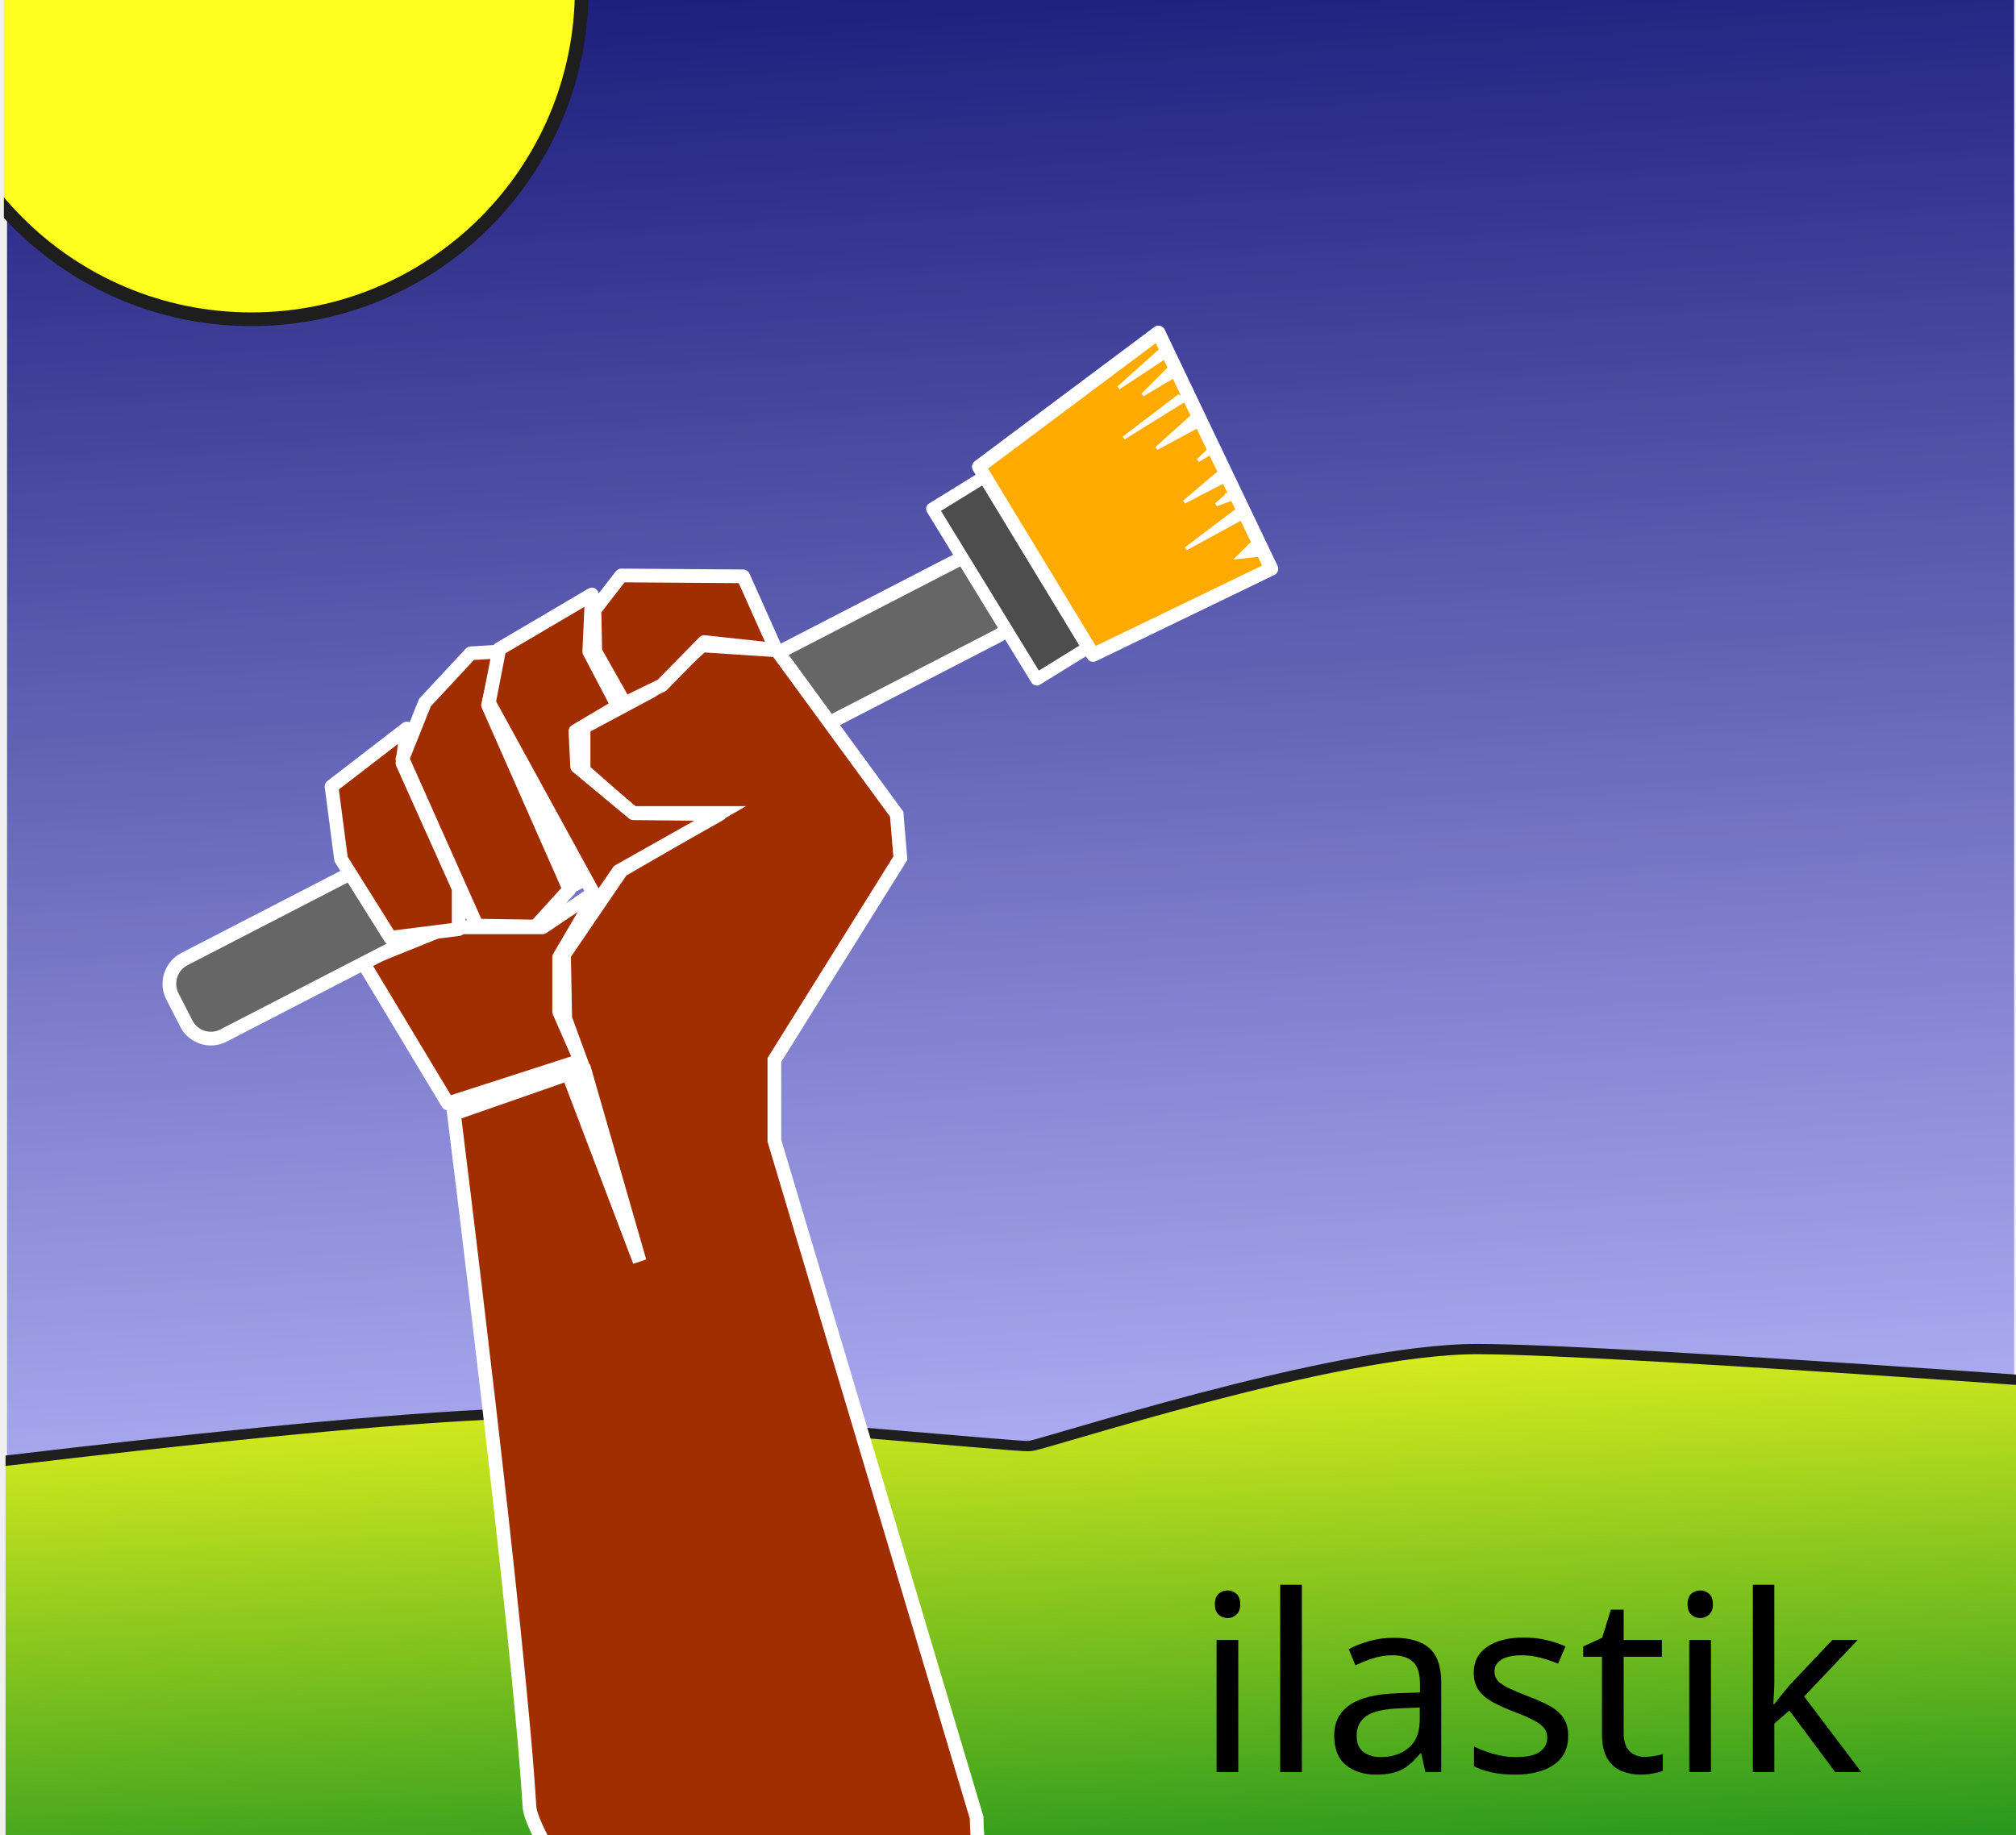
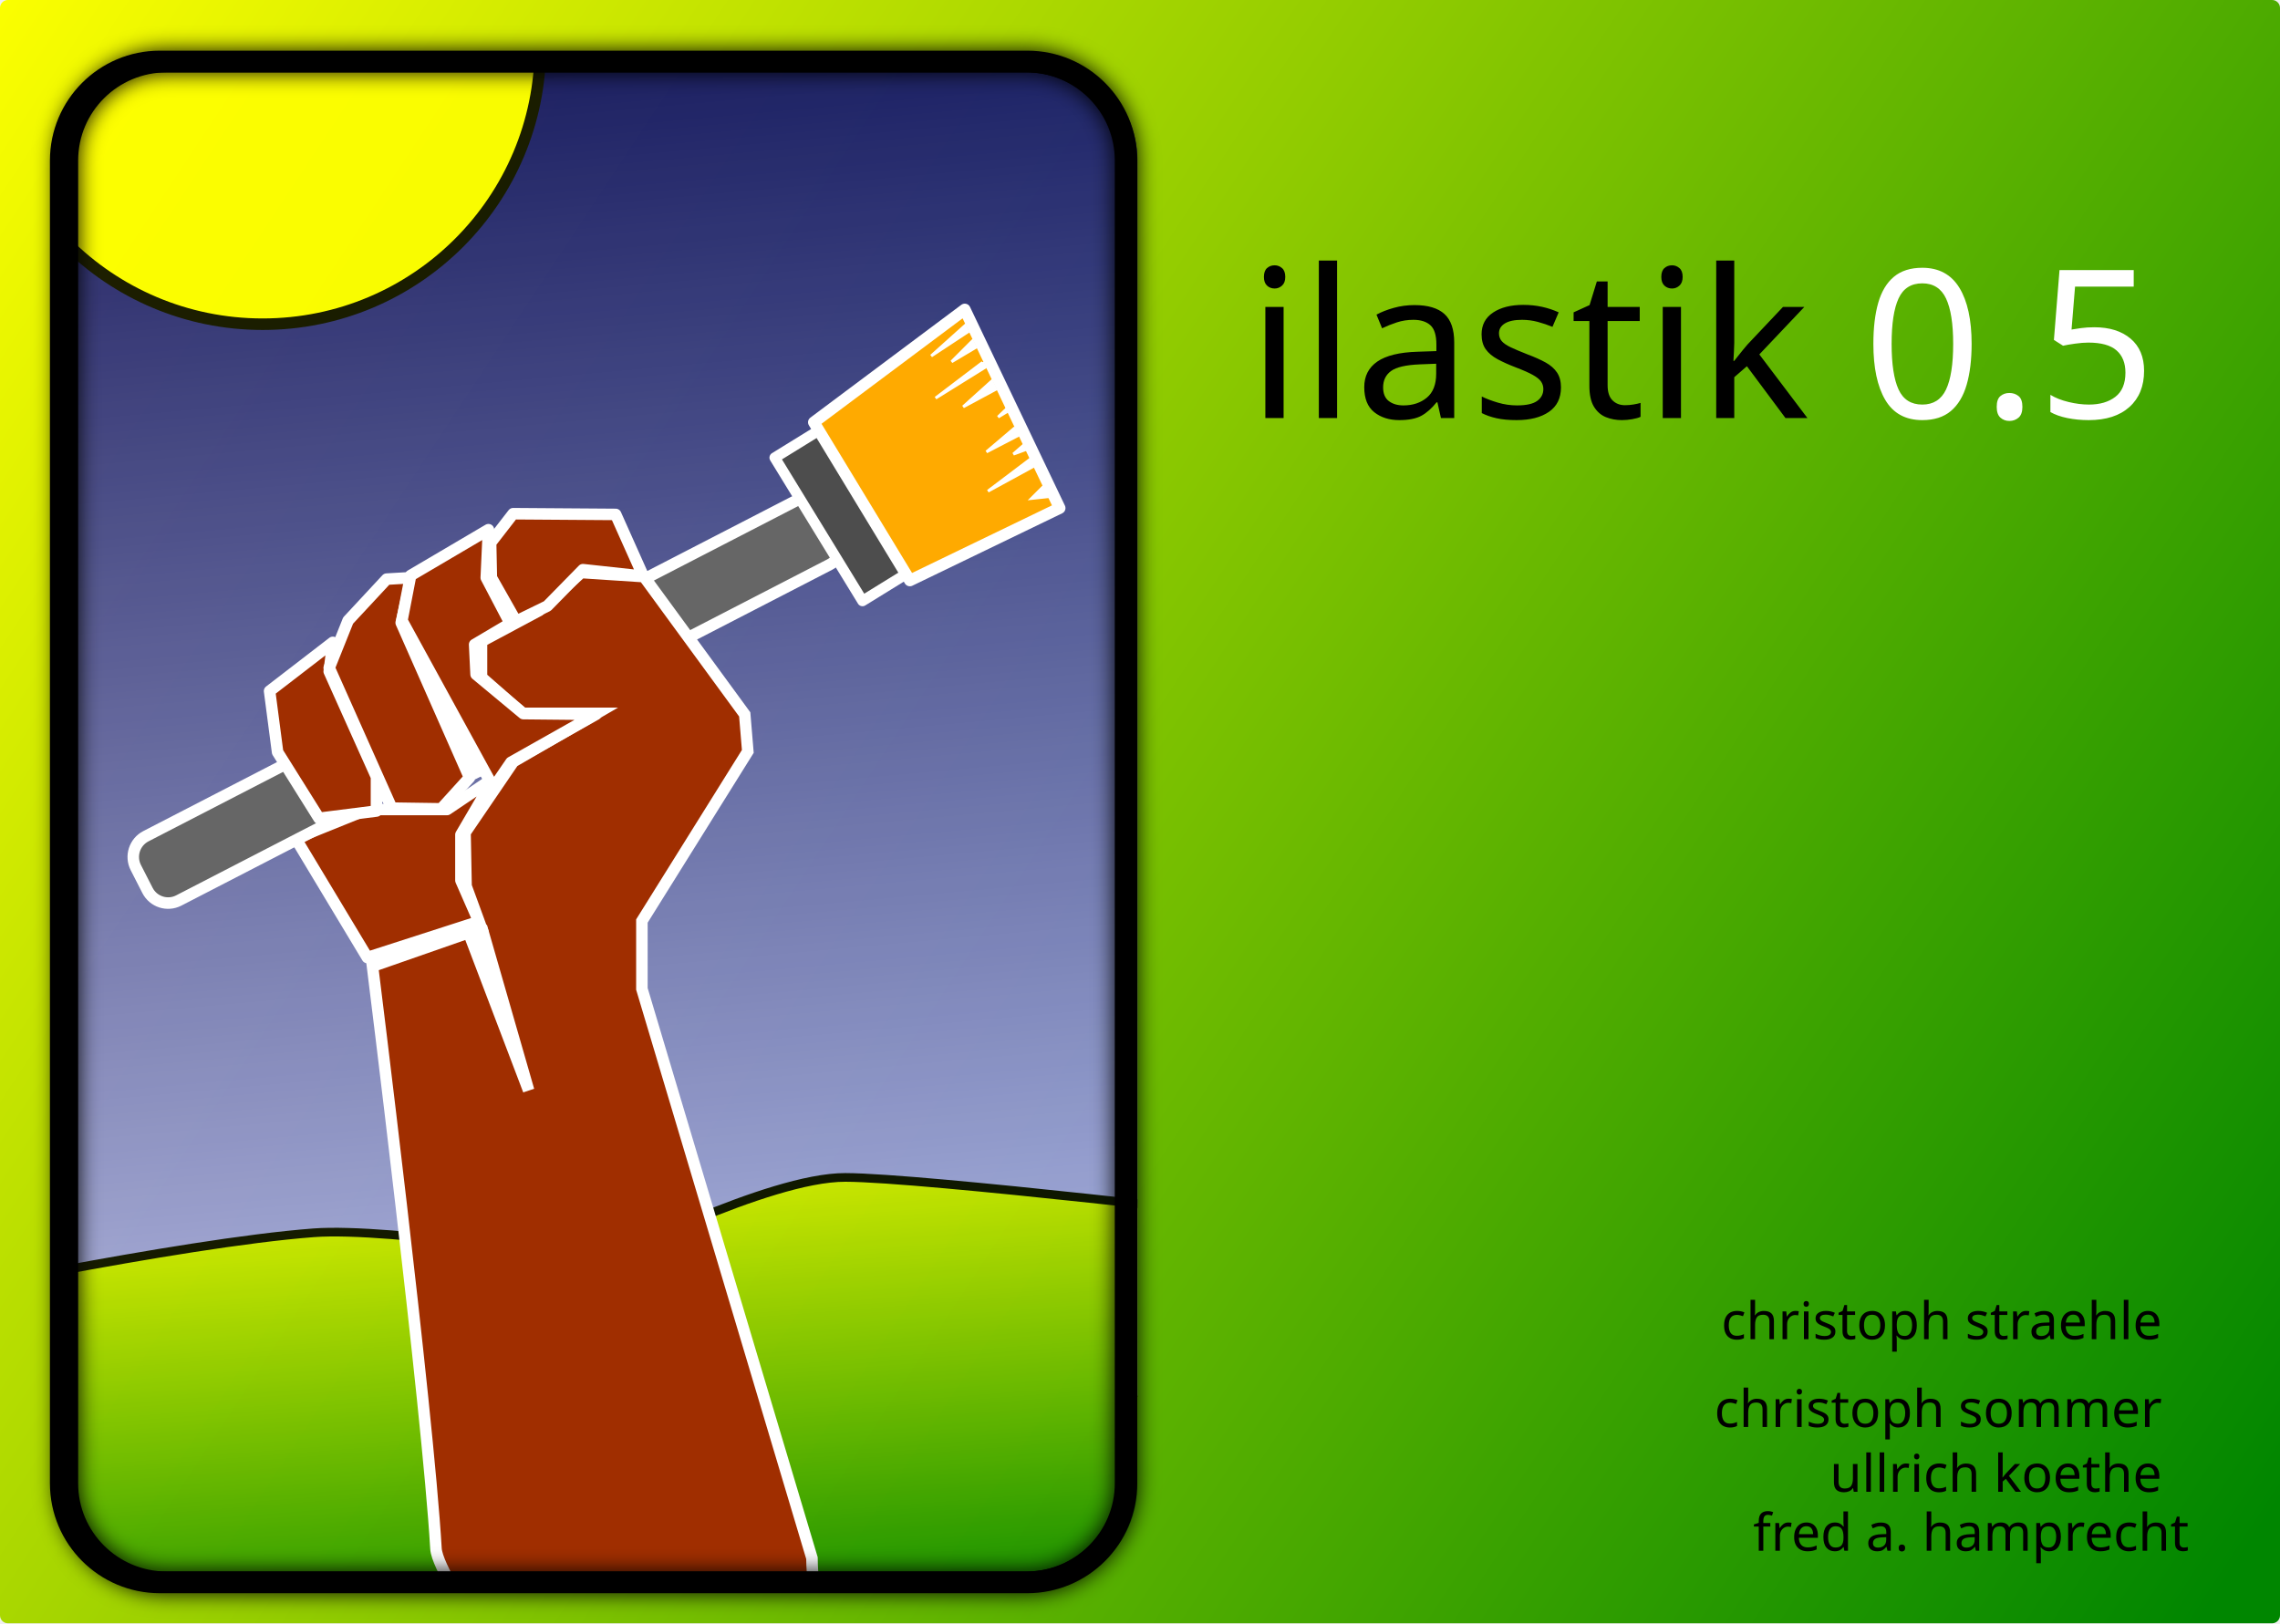
- <svg xmlns="http://www.w3.org/2000/svg" xmlns:xlink="http://www.w3.org/1999/xlink" width="1177.38" height="1071.61" id="svg10419" version="1.0" style="enable-background:new">
+ <svg xmlns="http://www.w3.org/2000/svg" xmlns:xlink="http://www.w3.org/1999/xlink" width="1583.839" height="1127.839" id="svg10419" version="1.0" style="enable-background:new">
  <defs id="defs10421">
-     <pattern xlink:href="#pattern3681" id="pattern4405" patternTransform="translate(-231.01,-186.4222)" />
    <linearGradient id="linearGradient12217">
      <stop id="stop12219" offset="0" style="stop-color:#00006d;stop-opacity:1;" />
      <stop id="stop12221" offset="1" style="stop-color:#b2b2ff;stop-opacity:1;" />
    </linearGradient>
    <linearGradient id="linearGradient12193">
      <stop style="stop-color:#fdff00;stop-opacity:1;" offset="0" id="stop12195" />
      <stop style="stop-color:#008600;stop-opacity:1;" offset="1" id="stop12197" />
    </linearGradient>
    <linearGradient id="linearGradient12185">
      <stop style="stop-color:#00006d;stop-opacity:1;" offset="0" id="stop12187" />
      <stop style="stop-color:#b2b2ff;stop-opacity:1;" offset="1" id="stop12189" />
    </linearGradient>
    <linearGradient id="linearGradient11083">
      <stop style="stop-color:#ff0909;stop-opacity:0.498;" offset="0" id="stop11089" />
      <stop id="stop11091" offset="1" style="stop-color:#feff04;stop-opacity:0.247;" />
    </linearGradient>
    <linearGradient xlink:href="#linearGradient12193" id="linearGradient12199" x1="605.58" y1="24.31" x2="697.517" y2="683.144" gradientUnits="userSpaceOnUse" gradientTransform="matrix(1.001956,0,0,0.5665961,-322.509,711.8949)" />
    <linearGradient xlink:href="#linearGradient12185" id="linearGradient12213" x1="294.465" y1="-22.44" x2="360.114" y2="802.344" gradientUnits="userSpaceOnUse" gradientTransform="matrix(0.9999199,0,0,1.141745,0.03019363,5.505979)" />
    <clipPath clipPathUnits="userSpaceOnUse" id="clipPath12378">
      <rect style="opacity:0.875;fill:none;stroke:#000000;stroke-width:15;stroke-linecap:butt;stroke-linejoin:round;stroke-miterlimit:4;stroke-opacity:1;stroke-dasharray:none;stroke-dashoffset:0;marker:none;visibility:visible;display:inline;overflow:visible;enable-background:accumulate" id="rect12380" width="745.714" height="1057.143" x="828.917" y="-155.467" ry="68.571" />
    </clipPath>
    <clipPath clipPathUnits="userSpaceOnUse" id="clipPath12643">
      <path style="fill:none;stroke:#fffffb;stroke-width:2;stroke-linecap:butt;stroke-linejoin:round;stroke-miterlimit:4;stroke-opacity:1;stroke-dasharray:none;stroke-dashoffset:0;marker:none;visibility:visible;display:inline;overflow:visible;enable-background:accumulate" d="m 671.781,-13.438 c -202.996,1.772 -406.017,-1.595 -609,2.062 -40.98,9.239 -67.875,54.528 -59.375,95.25 0.146,302.719 -1.188,605.442 0.969,908.156 7.353,41.658 52.755,71.047 93.75,62.531 198.082,-0.9 396.189,2.24 594.25,-1.812 40.678,-9.833 67.093,-55.412 58.312,-95.844 -0.382,-302.541 1.441,-605.089 -1.094,-907.625 -5.913,-36.277 -41.499,-63.781 -77.812,-62.719 z" id="path12645" />
    </clipPath>
    <clipPath clipPathUnits="userSpaceOnUse" id="clipPath12647">
      <path style="fill:none;stroke:#fffffb;stroke-width:2;stroke-linecap:butt;stroke-linejoin:round;stroke-miterlimit:4;stroke-opacity:1;stroke-dasharray:none;stroke-dashoffset:0;marker:none;visibility:visible;display:inline;overflow:visible;enable-background:accumulate" d="m 1502.127,-166.981 c -202.996,1.772 -406.017,-1.595 -609,2.062 -40.98,9.239 -67.875,54.528 -59.375,95.25 0.146,302.719 -1.188,605.442 0.969,908.156 7.353,41.658 52.755,71.047 93.75,62.531 198.082,-0.9 396.189,2.24 594.25,-1.812 40.678,-9.833 67.093,-55.412 58.312,-95.844 -0.382,-302.541 1.441,-605.089 -1.094,-907.625 -5.913,-36.277 -41.499,-63.781 -77.812,-62.719 z" id="path12649" />
    </clipPath>
    <clipPath clipPathUnits="userSpaceOnUse" id="clipPath12651">
      <path style="fill:none;stroke:#fffffb;stroke-width:2;stroke-linecap:butt;stroke-linejoin:round;stroke-miterlimit:4;stroke-opacity:1;stroke-dasharray:none;stroke-dashoffset:0;marker:none;visibility:visible;display:inline;overflow:visible;enable-background:accumulate" d="m 671.781,-13.438 c -202.996,1.772 -406.017,-1.595 -609,2.062 -40.98,9.239 -67.875,54.528 -59.375,95.25 0.146,302.719 -1.188,605.442 0.969,908.156 7.353,41.658 52.755,71.047 93.75,62.531 198.082,-0.9 396.189,2.24 594.25,-1.812 40.678,-9.833 67.093,-55.412 58.312,-95.844 -0.382,-302.541 1.441,-605.089 -1.094,-907.625 -5.913,-36.277 -41.499,-63.781 -77.812,-62.719 z" id="path12653" />
    </clipPath>
    <linearGradient xlink:href="#linearGradient12193" id="linearGradient12935" gradientUnits="userSpaceOnUse" gradientTransform="matrix(1.001956,0,0,0.5665961,-322.509,711.8949)" x1="605.58" y1="24.31" x2="697.517" y2="683.144" />
-     <linearGradient xlink:href="#linearGradient12185" id="linearGradient12938" gradientUnits="userSpaceOnUse" gradientTransform="matrix(1.550675,0,0,1.141425,0.1744833,31.63207)" x1="294.465" y1="-22.44" x2="360.114" y2="802.344" />
+     <linearGradient xlink:href="#linearGradient12185" id="linearGradient12938" gradientUnits="userSpaceOnUse" gradientTransform="matrix(0.9999199,0,0,1.141745,0.03019363,5.505979)" x1="294.465" y1="-22.44" x2="360.114" y2="802.344" />
    <clipPath clipPathUnits="userSpaceOnUse" id="clipPath12943">
      <rect style="fill:none;stroke:#ffffff;stroke-width:0.995;stroke-linecap:butt;stroke-linejoin:round;stroke-miterlimit:4;stroke-opacity:1;stroke-dasharray:none;stroke-dashoffset:0;marker:none;visibility:visible;display:inline;overflow:visible;enable-background:accumulate" id="rect12945" width="746.452" height="1066.039" x="4.515" y="-12.395" ry="73.542" rx="79.147" />
    </clipPath>
    <clipPath clipPathUnits="userSpaceOnUse" id="clipPath12947">
      <rect style="fill:none;stroke:#ffffff;stroke-width:1;stroke-linecap:butt;stroke-linejoin:round;stroke-miterlimit:4;stroke-opacity:1;stroke-dasharray:none;stroke-dashoffset:0;marker:none;visibility:visible;display:inline;overflow:visible;enable-background:accumulate" id="rect12949" width="752.218" height="1069.029" x="742.949" y="-12.374" ry="73.748" rx="79.759" />
+     </clipPath>
+     <clipPath clipPathUnits="userSpaceOnUse" id="clipPath12951">
+       <rect style="fill:none;stroke:#ffffff;stroke-width:0.686;stroke-linecap:butt;stroke-linejoin:round;stroke-miterlimit:4;stroke-opacity:1;stroke-dasharray:none;stroke-dashoffset:0;marker:none;visibility:visible;display:inline;overflow:visible;enable-background:accumulate" id="rect12953" width="515.919" height="733.208" x="-140.549" y="76.991" ry="50.581" rx="54.704" />
+     </clipPath>
+     <clipPath clipPathUnits="userSpaceOnUse" id="clipPath12955">
+       <rect style="fill:none;stroke:#ffffff;stroke-width:1;stroke-linecap:butt;stroke-linejoin:round;stroke-miterlimit:4;stroke-opacity:1;stroke-dasharray:none;stroke-dashoffset:0;marker:none;visibility:visible;display:inline;overflow:visible;enable-background:accumulate" id="rect12957" width="752.218" height="1069.029" x="-0.523" y="-12.374" ry="73.748" rx="79.759" />
+     </clipPath>
+     <clipPath clipPathUnits="userSpaceOnUse" id="clipPath12959">
+       <rect style="fill:none;stroke:#ffffff;stroke-width:1;stroke-linecap:butt;stroke-linejoin:round;stroke-miterlimit:4;stroke-opacity:1;stroke-dasharray:none;stroke-dashoffset:0;marker:none;visibility:visible;display:inline;overflow:visible;enable-background:accumulate" id="rect12961" width="752.218" height="1069.029" x="-0.523" y="-12.374" ry="73.748" rx="79.759" />
    </clipPath>
    <filter id="filter13109" color-interpolation-filters="sRGB">
      <feGaussianBlur stdDeviation="7.25" id="feGaussianBlur13111" />
    </filter>
    <clipPath clipPathUnits="userSpaceOnUse" id="clipPath3270">
      <rect style="fill:#ffaa00;fill-opacity:1;fill-rule:evenodd;stroke:#000000;stroke-width:1;stroke-linecap:butt;stroke-linejoin:round;stroke-miterlimit:4;stroke-opacity:1;stroke-dasharray:none;stroke-dashoffset:0;marker:none;visibility:visible;display:inline;overflow:visible;enable-background:accumulate" id="rect3272" width="1084.526" height="904.526" x="932.214" y="210.915" ry="452.263" rx="0" />
    </clipPath>
-     <pattern patternUnits="userSpaceOnUse" width="1572.443" height="1534.099" patternTransform="translate(-231.01,-204.4222)" id="pattern3681">
-       <rect clip-path="none" transform="matrix(0.8572546,-0.5148927,0.5148927,0.8572546,0,0)" y="524.376" x="-314.956" height="1076" width="1188" id="rect2907" style="fill:#ff0000;fill-opacity:1;stroke:none" />
-     </pattern>
-     <clipPath clipPathUnits="userSpaceOnUse" id="clipPath2890">
-       <rect y="13.758" x="-0.684" height="1068.728" width="1166.539" id="rect2892" style="fill:none;stroke:#ffffff;stroke-width:1.245;stroke-linecap:butt;stroke-linejoin:round;stroke-miterlimit:4;stroke-opacity:1;stroke-dasharray:none;stroke-dashoffset:0;marker:none;visibility:visible;display:inline;overflow:visible;enable-background:accumulate" />
-     </clipPath>
-     <clipPath clipPathUnits="userSpaceOnUse" id="clipPath2895">
-       <rect y="-12.374" x="-0.523" height="1069.029" width="752.218" id="rect2897" style="fill:none;stroke:#ffffff;stroke-width:1;stroke-linecap:butt;stroke-linejoin:round;stroke-miterlimit:4;stroke-opacity:1;stroke-dasharray:none;stroke-dashoffset:0;marker:none;visibility:visible;display:inline;overflow:visible;enable-background:accumulate" />
-     </clipPath>
-     <clipPath clipPathUnits="userSpaceOnUse" id="clipPath2900">
-       <rect y="76.991" x="-140.549" height="733.208" width="515.919" id="rect2902" style="fill:none;stroke:#ffffff;stroke-width:0.686;stroke-linecap:butt;stroke-linejoin:round;stroke-miterlimit:4;stroke-opacity:1;stroke-dasharray:none;stroke-dashoffset:0;marker:none;visibility:visible;display:inline;overflow:visible;enable-background:accumulate" />
-     </clipPath>
+     <linearGradient xlink:href="#linearGradient12193" id="linearGradient3705" x1="-68.534" y1="16.71" x2="1524.534" y2="1068.71" gradientUnits="userSpaceOnUse" />
  </defs>
-   <g id="layer3" style="opacity:0.875;display:inline" transform="translate(6.788423,-15.01592)">
-     <path style="fill:url(#linearGradient12938);fill-opacity:1;fill-rule:evenodd;stroke:#000000;stroke-width:1.33px;stroke-linecap:butt;stroke-linejoin:miter;stroke-opacity:1" d="M -78.146,-0.9 -71.881,935.347 1247.043,946.877 1237.645,-12.43 -78.146,-0.9 z" id="path12201" clip-path="url(#clipPath2890)" transform="matrix(1.004849,0,0,1.006059,-1.996283,0.2593786)" />
-     <path style="fill:url(#linearGradient12935);fill-opacity:1;fill-rule:evenodd;stroke:#000000;stroke-width:6.028;stroke-linecap:butt;stroke-linejoin:miter;stroke-miterlimit:4;stroke-opacity:1;stroke-dasharray:none" d="m 548.755,768.307 c -54.035,-0.098 -164.834,57.842 -167.177,56.925 -2.342,1.373 -148.029,-22.52 -202.076,-18.45 -93.498,7.042 -285.431,48.084 -285.431,48.084 l -62.749,268.997 439.264,3.116 -2.004,43.823 572.869,14.873 6.047,-388.264 c 0,0 -244.709,-29.007 -298.744,-29.105 z" id="path11060" clip-path="url(#clipPath2895)" transform="matrix(1.565001,0,0,0.9947691,-2.721112,38.76554)" />
-     <path style="fill:#ffff00;fill-opacity:1;fill-rule:evenodd;stroke:#000000;stroke-width:5.487;stroke-linecap:butt;stroke-linejoin:round;stroke-miterlimit:4;stroke-opacity:1;stroke-dasharray:none;stroke-dashoffset:0;marker:none;visibility:visible;display:inline;overflow:visible;enable-background:accumulate" id="path12223" d="m 90.914,73.524 a 132.33,132.33 0 1 1 -264.66,0 132.33,132.33 0 1 1 264.66,0 z" transform="matrix(1.458015,0,0,1.458015,200.3993,-98.62818)" clip-path="url(#clipPath2900)" />
+   <g id="layer2" style="display:inline" transform="translate(27.91936,23.2094)">
+     <rect style="fill:url(#linearGradient3705);fill-opacity:1;fill-rule:nonzero;stroke:none" id="rect3659" width="1583.839" height="1127.839" x="-27.919" y="-23.209" ry="5.511" />
+     <text xml:space="preserve" style="font-size:144px;font-style:normal;font-weight:normal;fill:#000000;fill-opacity:1;stroke:none;font-family:Berta_Drug;-inkscape-font-specification:Berta_Drug" x="838.847" y="267.244" id="text3669">
+       <tspan id="tspan3671" x="838.847" y="267.244">ilastik <tspan style="fill:#ffffff" id="tspan2888">0.5</tspan>
+       </tspan>
+     </text>
+     <text xml:space="preserve" style="font-size:36px;font-style:normal;font-weight:normal;text-align:end;text-anchor:end;fill:#000000;fill-opacity:1;stroke:none;font-family:Berta_Drug;-inkscape-font-specification:Berta_Drug" x="1539.466" y="907.244" id="text3681">
+       <tspan id="tspan3683" x="1539.466" y="907.244">christoph straehle</tspan>
+       <tspan x="1539.466" y="952.244" id="tspan3685" dy="16">christoph sommer</tspan>
+       <tspan x="1539.466" y="997.244" id="tspan3687" dy="16">ullrich koethe</tspan>
+       <tspan x="1539.466" y="1042.244" id="tspan3689" dy="12">fred a. hamprecht</tspan>
+     </text>
  </g>
-   <g id="layer1" style="display:inline" transform="translate(6.788423,-15.01592)">
-     <g id="g3254" transform="translate(-1046,-24)" clip-path="url(#clipPath3270)">
+   <g id="layer3" style="opacity:0.875" transform="translate(28.44251,37.74112)">
+     <path style="fill:url(#linearGradient12938);fill-opacity:1;fill-rule:evenodd;stroke:#000000;stroke-width:1.068px;stroke-linecap:butt;stroke-linejoin:miter;stroke-opacity:1" d="M -50.473,-27.035 -46.433,909.475 804.047,921.008 797.987,-38.568 -50.473,-27.035 z" id="path12201" clip-path="url(#clipPath12959)" transform="translate(10,12)" />
+     <path style="fill:url(#linearGradient12935);fill-opacity:1;fill-rule:evenodd;stroke:#000000;stroke-width:6.028;stroke-linecap:butt;stroke-linejoin:miter;stroke-miterlimit:4;stroke-opacity:1;stroke-dasharray:none" d="m 548.755,768.307 c -54.035,-0.098 -164.834,57.842 -167.177,56.925 -2.342,1.373 -148.029,-22.52 -202.076,-18.45 -93.498,7.042 -285.431,48.084 -285.431,48.084 l -62.749,268.997 439.264,3.116 -2.004,43.823 572.869,14.873 6.047,-388.264 c 0,0 -244.709,-29.007 -298.744,-29.105 z" id="path11060" clip-path="url(#clipPath12955)" transform="translate(10,12)" />
+     <path style="fill:#ffff00;fill-opacity:1;fill-rule:evenodd;stroke:#000000;stroke-width:5.487;stroke-linecap:butt;stroke-linejoin:round;stroke-miterlimit:4;stroke-opacity:1;stroke-dasharray:none;stroke-dashoffset:0;marker:none;visibility:visible;display:inline;overflow:visible;enable-background:accumulate" id="path12223" d="m 90.914,73.524 c 0,73.084 -59.246,132.33 -132.33,132.33 -73.084,0 -132.33,-59.246 -132.33,-132.33 0,-73.084 59.246,-132.33 132.33,-132.33 73.084,0 132.33,59.246 132.33,132.33 z" transform="matrix(1.458015,0,0,1.458015,214.3993,-112.6282)" clip-path="url(#clipPath12951)" />
+   </g>
+   <g id="layer1" style="display:inline" transform="translate(28.44251,37.74112)">
+     <g id="g3254" transform="translate(-1074,-56)" clip-path="url(#clipPath3270)">
      <path style="fill:#a02e00;fill-opacity:1;fill-rule:evenodd;stroke:#ffffff;stroke-width:8;stroke-linecap:butt;stroke-linejoin:round;stroke-miterlimit:4;stroke-opacity:1;stroke-dasharray:none;stroke-dashoffset:0;marker:none;visibility:visible;display:inline;overflow:visible;enable-background:accumulate" d="m 1250.972,600.804 49.776,82.735 77.5,-25 -12.5,-28.571 0,-31.786 23.214,-39.643 -32.857,22.143 -55.357,0 -49.776,20.123 z" id="path10998" />
      <rect ry="16.158" transform="matrix(0.8886193,-0.4586456,0.45503,0.8904761,0,0)" y="1058.536" x="732.475" height="50.151" width="541.131" id="rect11028" style="fill:#666666;fill-opacity:1;fill-rule:evenodd;stroke:#ffffff;stroke-width:8;stroke-linecap:butt;stroke-linejoin:round;stroke-miterlimit:4;stroke-opacity:1;stroke-dasharray:none;stroke-dashoffset:0;marker:none;visibility:visible;display:inline;overflow:visible;enable-background:accumulate" />
      <path style="fill:#a02e00;fill-opacity:1;fill-rule:evenodd;stroke:#ffffff;stroke-width:8;stroke-linecap:butt;stroke-linejoin:round;stroke-miterlimit:4;stroke-opacity:1;stroke-dasharray:none;stroke-dashoffset:0;marker:none;visibility:visible;display:inline;overflow:visible;enable-background:accumulate" d="m 1238.389,540.832 -5.556,-42.426 43.942,-33.84 -2.525,20.203 32.83,73.236 0,23.739 -39.901,5.051 -28.789,-45.962 z" id="path11000" />
      <path style="fill:#a02e00;fill-opacity:1;fill-rule:evenodd;stroke:#ffffff;stroke-width:8;stroke-linecap:butt;stroke-linejoin:miter;stroke-miterlimit:4;stroke-opacity:1;stroke-dasharray:none" d="m 1380.034,488.896 0,-25 40,-21.429 29.286,-26.429 43.571,2.857 70,95.714 2.143,25.714 -73.572,117.857 0,47.143 118.136,395.487 c 0.292,51.497 28.374,68.184 3.565,88.718 -24.809,20.534 -182.459,-11.79 -204.752,-23.898 -22.293,-12.108 -34.304,-20.665 -36.429,-25 0,0 -22.858,-34.279 -23.571,-46.429 -5.768,-98.281 -44.091,-404.593 -44.091,-404.593 l 75.714,-26.429 -10.714,-29.286 -0.714,-37.143 33.571,-49.286 57.857,-33.571 -51.429,0 -28.571,-25 z" id="path10996" />
      <path style="fill:#a02e00;fill-opacity:1;fill-rule:evenodd;stroke:#ffffff;stroke-width:8;stroke-linecap:butt;stroke-linejoin:round;stroke-miterlimit:4;stroke-opacity:1;stroke-dasharray:none;stroke-dashoffset:0;marker:none;visibility:visible;display:inline;overflow:visible;enable-background:accumulate" d="m 1274.249,482.243 13.132,-32.83 26.769,-28.789 17.173,-1.01 -7.071,31.315 47.477,107.581 -19.698,21.718 -34.345,-0.505 -43.437,-97.48 z" id="path11002" />
      <path style="fill:#a02e00;fill-opacity:1;fill-rule:evenodd;stroke:#ffffff;stroke-width:8;stroke-linecap:butt;stroke-linejoin:round;stroke-miterlimit:4;stroke-opacity:1;stroke-dasharray:none;stroke-dashoffset:0;marker:none;visibility:visible;display:inline;overflow:visible;enable-background:accumulate" d="m 1330.818,418.098 54.043,-31.82 -1.515,33.335 16.668,31.82 -24.749,14.647 1.01,20.708 32.83,27.274 50.508,0.505 -59.094,33.335 -12.122,17.678 -63.64,-116.168 6.061,-31.315 z" id="path11004" />
      <rect transform="matrix(0.5223332,0.8527415,-0.8509969,0.5251706,0,0)" y="-1225.811" x="1117.873" height="50.922" width="116.736" id="rect11012" style="fill:#4d4d4d;fill-opacity:1;fill-rule:evenodd;stroke:#ffffff;stroke-width:7.326;stroke-linecap:butt;stroke-linejoin:round;stroke-miterlimit:4;stroke-opacity:1;stroke-dasharray:none;stroke-dashoffset:0;marker:none;visibility:visible;display:inline;overflow:visible;enable-background:accumulate" />
      <path id="rect11023" d="m 1715.759,233.268 65.917,137.998 -104.077,50.297 -66.701,-109.911 104.862,-78.384 z" style="fill:#ffaa00;fill-opacity:1;fill-rule:evenodd;stroke:#ffffff;stroke-width:8.064;stroke-linecap:butt;stroke-linejoin:round;stroke-miterlimit:4;stroke-opacity:1;stroke-dashoffset:0;marker:none;visibility:visible;display:inline;overflow:visible;enable-background:accumulate" />
      <path id="path11026" d="m 1715.881,244.538 -23.438,21.031 25.469,-16.781 -2.031,-4.25 z m 5.125,10.656 -14.406,14.406 16.562,-9.875 -2.156,-4.531 z m 7.125,14.875 -32.656,24.781 34.312,-21.344 -1.656,-3.438 z m 6.281,13.031 -19.75,17.812 22.469,-12.094 -2.719,-5.719 z m 9.594,20.031 -5.094,4.875 5.75,-3.5 -0.656,-1.375 z m 6.125,12.719 -19.281,16.375 21.719,-11.281 -2.437,-5.094 z m 5.875,12.25 -6.469,5.656 7.812,-2.844 -1.344,-2.812 z m 4.625,9.656 -28.781,21.75 31.094,-16.969 -2.312,-4.781 z m 9.187,19.156 -7.656,7.656 10.781,-1.156 -3.125,-6.5 z" style="fill:#ffffff;fill-opacity:1;fill-rule:evenodd;stroke:#ffffff;stroke-width:2;stroke-linecap:butt;stroke-linejoin:miter;stroke-miterlimit:4;stroke-opacity:1;stroke-dasharray:none" />
      <path style="fill:#a02e00;fill-opacity:1;fill-rule:evenodd;stroke:#ffffff;stroke-width:8;stroke-linecap:butt;stroke-linejoin:round;stroke-miterlimit:4;stroke-opacity:1;stroke-dasharray:none;stroke-dashoffset:0;marker:none;visibility:visible;display:inline;overflow:visible;enable-background:accumulate" d="m 1386.376,395.37 15.657,-20.203 71.216,0.505 19.193,42.931 -41.921,-4.546 -24.749,25.254 -21.718,10.607 -17.173,-30.305 -0.505,-24.244 z" id="path11006" />
      <path id="path11030" d="m 1374.126,670.507 -1.01,1.01 39.654,104.304 -31.444,-109.226 -7.2,3.911 z" style="fill:#ffffff;fill-rule:evenodd;stroke:#ffffff;stroke-width:8;stroke-linecap:butt;stroke-linejoin:miter;stroke-miterlimit:4;stroke-opacity:1;stroke-dasharray:none" />
      <path id="path12914" d="m 1378.959,558.074 -22.223,-44.447" style="fill:none;stroke:#ffffff;stroke-width:8;stroke-linecap:butt;stroke-linejoin:miter;stroke-miterlimit:4;stroke-opacity:1;stroke-dasharray:none" />
    </g>
-     <text xml:space="preserve" style="font-size:144px;font-style:normal;font-weight:normal;fill:#000000;fill-opacity:1;stroke:none;font-family:Berta_Drug;-inkscape-font-specification:Berta_Drug" x="691.477" y="1050.178" id="text2874">
-       <tspan id="tspan2876" x="691.477" y="1050.178">ilastik</tspan>
-     </text>
-     <text xml:space="preserve" style="font-size:144px;font-style:normal;font-weight:normal;fill:#000000;fill-opacity:1;stroke:none;display:inline;enable-background:new;font-family:Berta_Drug;-inkscape-font-specification:Berta_Drug" x="704.23" y="693.499" id="text2874-5">
-       <tspan id="tspan2876-8" x="704.23" y="693.499" />
-     </text>
  </g>
-   <g id="layer4" style="display:none" transform="translate(6.788423,-15.01592)">
-     <rect style="fill:none;stroke:#000000;stroke-width:15;stroke-linecap:butt;stroke-linejoin:round;stroke-miterlimit:4;stroke-opacity:1;stroke-dasharray:none;stroke-dashoffset:0;marker:none;visibility:visible;display:inline;overflow:visible;enable-background:accumulate" id="rect12563" width="729.601" height="1053.677" x="13.256" y="-7.029" clip-path="url(#clipPath12943)" transform="matrix(1.589107,0,0,0.99917,-12.86881,35.94812)" />
+   <g id="layer4" style="display:inline" transform="translate(28.44251,37.74112)">
+     <rect style="fill:none;stroke:#000000;stroke-width:15;stroke-linecap:butt;stroke-linejoin:round;stroke-miterlimit:4;stroke-opacity:1;stroke-dasharray:none;stroke-dashoffset:0;marker:none;visibility:visible;display:inline;overflow:visible;enable-background:accumulate" id="rect12563" width="729.601" height="1053.677" x="13.256" y="-7.029" ry="68.571" clip-path="url(#clipPath12943)" transform="matrix(1.007724,0,0,1.002804,4.926917,12.05611)" />
  </g>
-   <g id="layer5" style="display:none" transform="translate(6.788423,-15.01592)">
-     <rect style="fill:none;stroke:#000000;stroke-width:15;stroke-linecap:butt;stroke-linejoin:round;stroke-miterlimit:4;stroke-opacity:1;stroke-dasharray:none;stroke-dashoffset:0;marker:none;visibility:visible;display:inline;overflow:visible;filter:url(#filter13109);enable-background:accumulate" id="rect12776" width="729.601" height="1053.677" x="13.256" y="-7.029" clip-path="none" transform="matrix(1.573226,0,0,0.9993778,-2.864975,35.83714)" />
-     <rect clip-path="none" y="28.923" x="3.7" height="1052.801" width="1160.407" id="rect13003" style="fill:none;stroke:#000000;stroke-width:18.909;stroke-linecap:butt;stroke-linejoin:round;stroke-miterlimit:4;stroke-opacity:1;stroke-dasharray:none;stroke-dashoffset:0;marker:none;visibility:visible;display:inline;overflow:visible;enable-background:accumulate" />
+   <g id="layer5" style="display:inline" transform="translate(28.44251,37.74112)">
+     <rect style="fill:none;stroke:#000000;stroke-width:15;stroke-linecap:butt;stroke-linejoin:round;stroke-miterlimit:4;stroke-opacity:1;stroke-dasharray:none;stroke-dashoffset:0;marker:none;visibility:visible;display:inline;overflow:visible;filter:url(#filter13109);enable-background:accumulate" id="rect12776" width="729.601" height="1053.677" x="13.256" y="-7.029" ry="68.571" clip-path="none" transform="matrix(1.007724,0,0,1.002804,4.926917,12.05611)" />
+     <rect clip-path="none" ry="68.76" y="5.033" x="13.81" height="1056.581" width="740.186" id="rect13003" style="fill:none;stroke:#000000;stroke-width:15.129;stroke-linecap:butt;stroke-linejoin:round;stroke-miterlimit:4;stroke-opacity:1;stroke-dasharray:none;stroke-dashoffset:0;marker:none;visibility:visible;display:inline;overflow:visible;enable-background:accumulate" />
  </g>
</svg>
